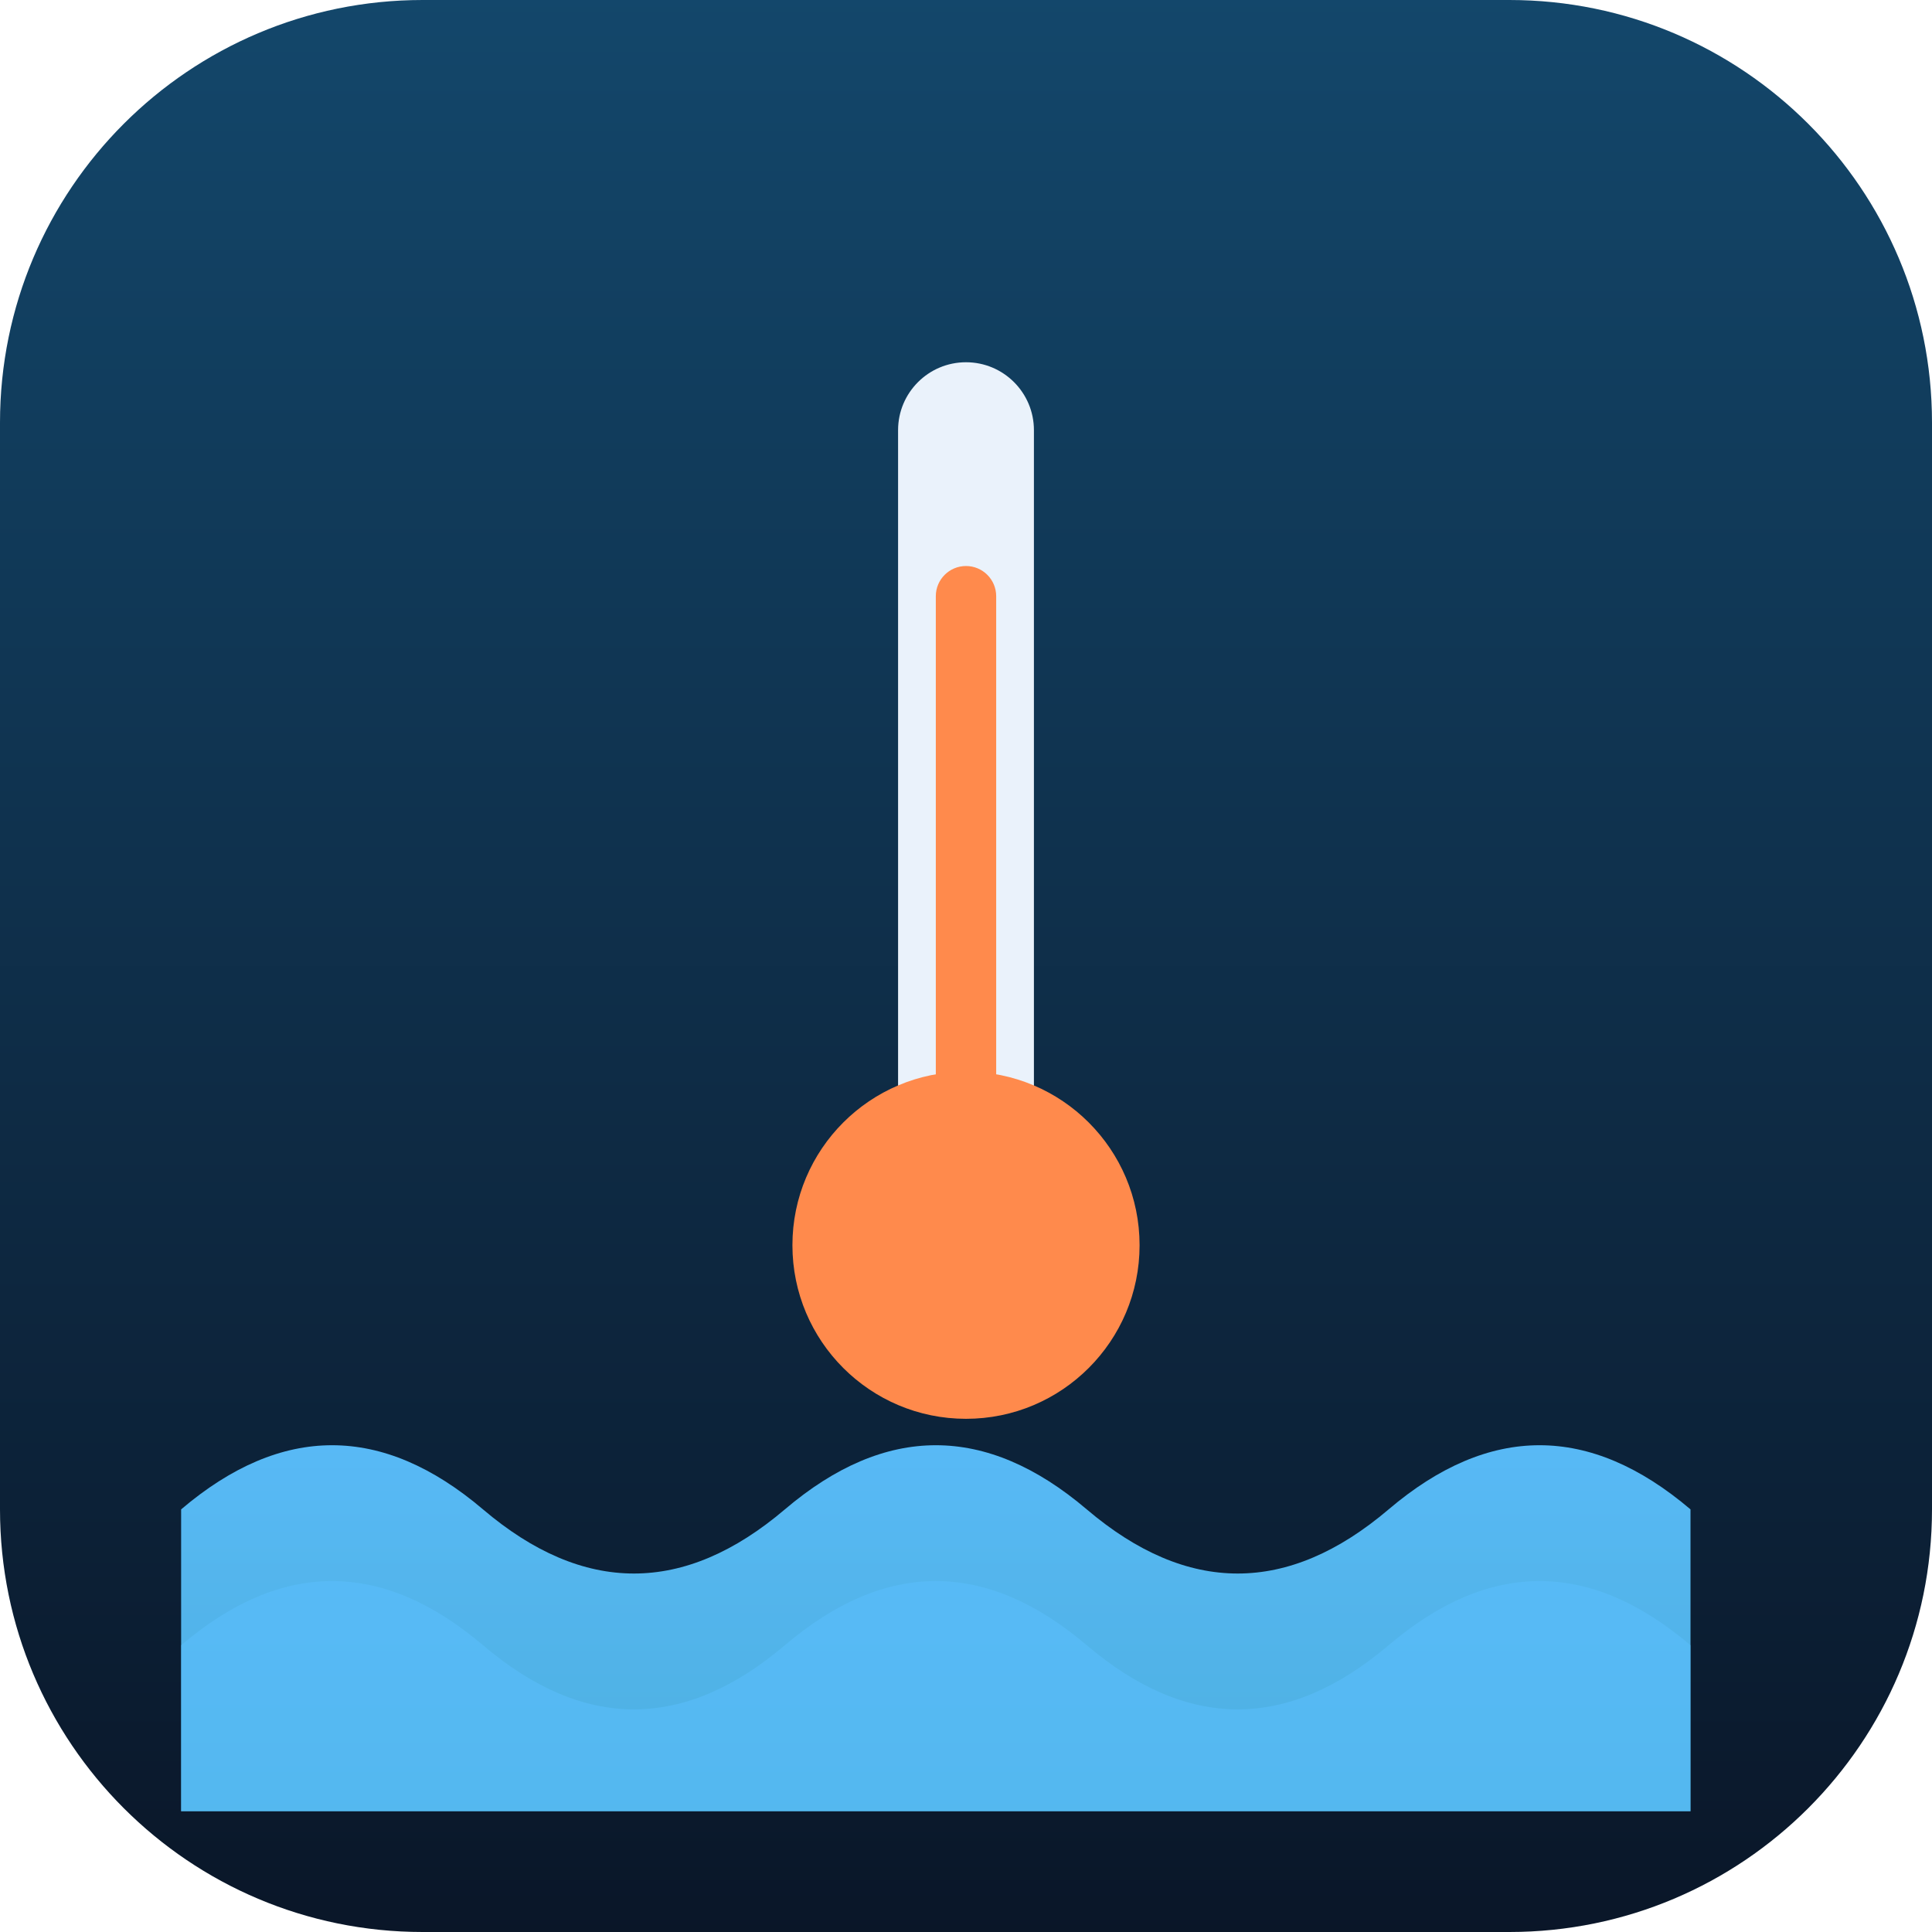
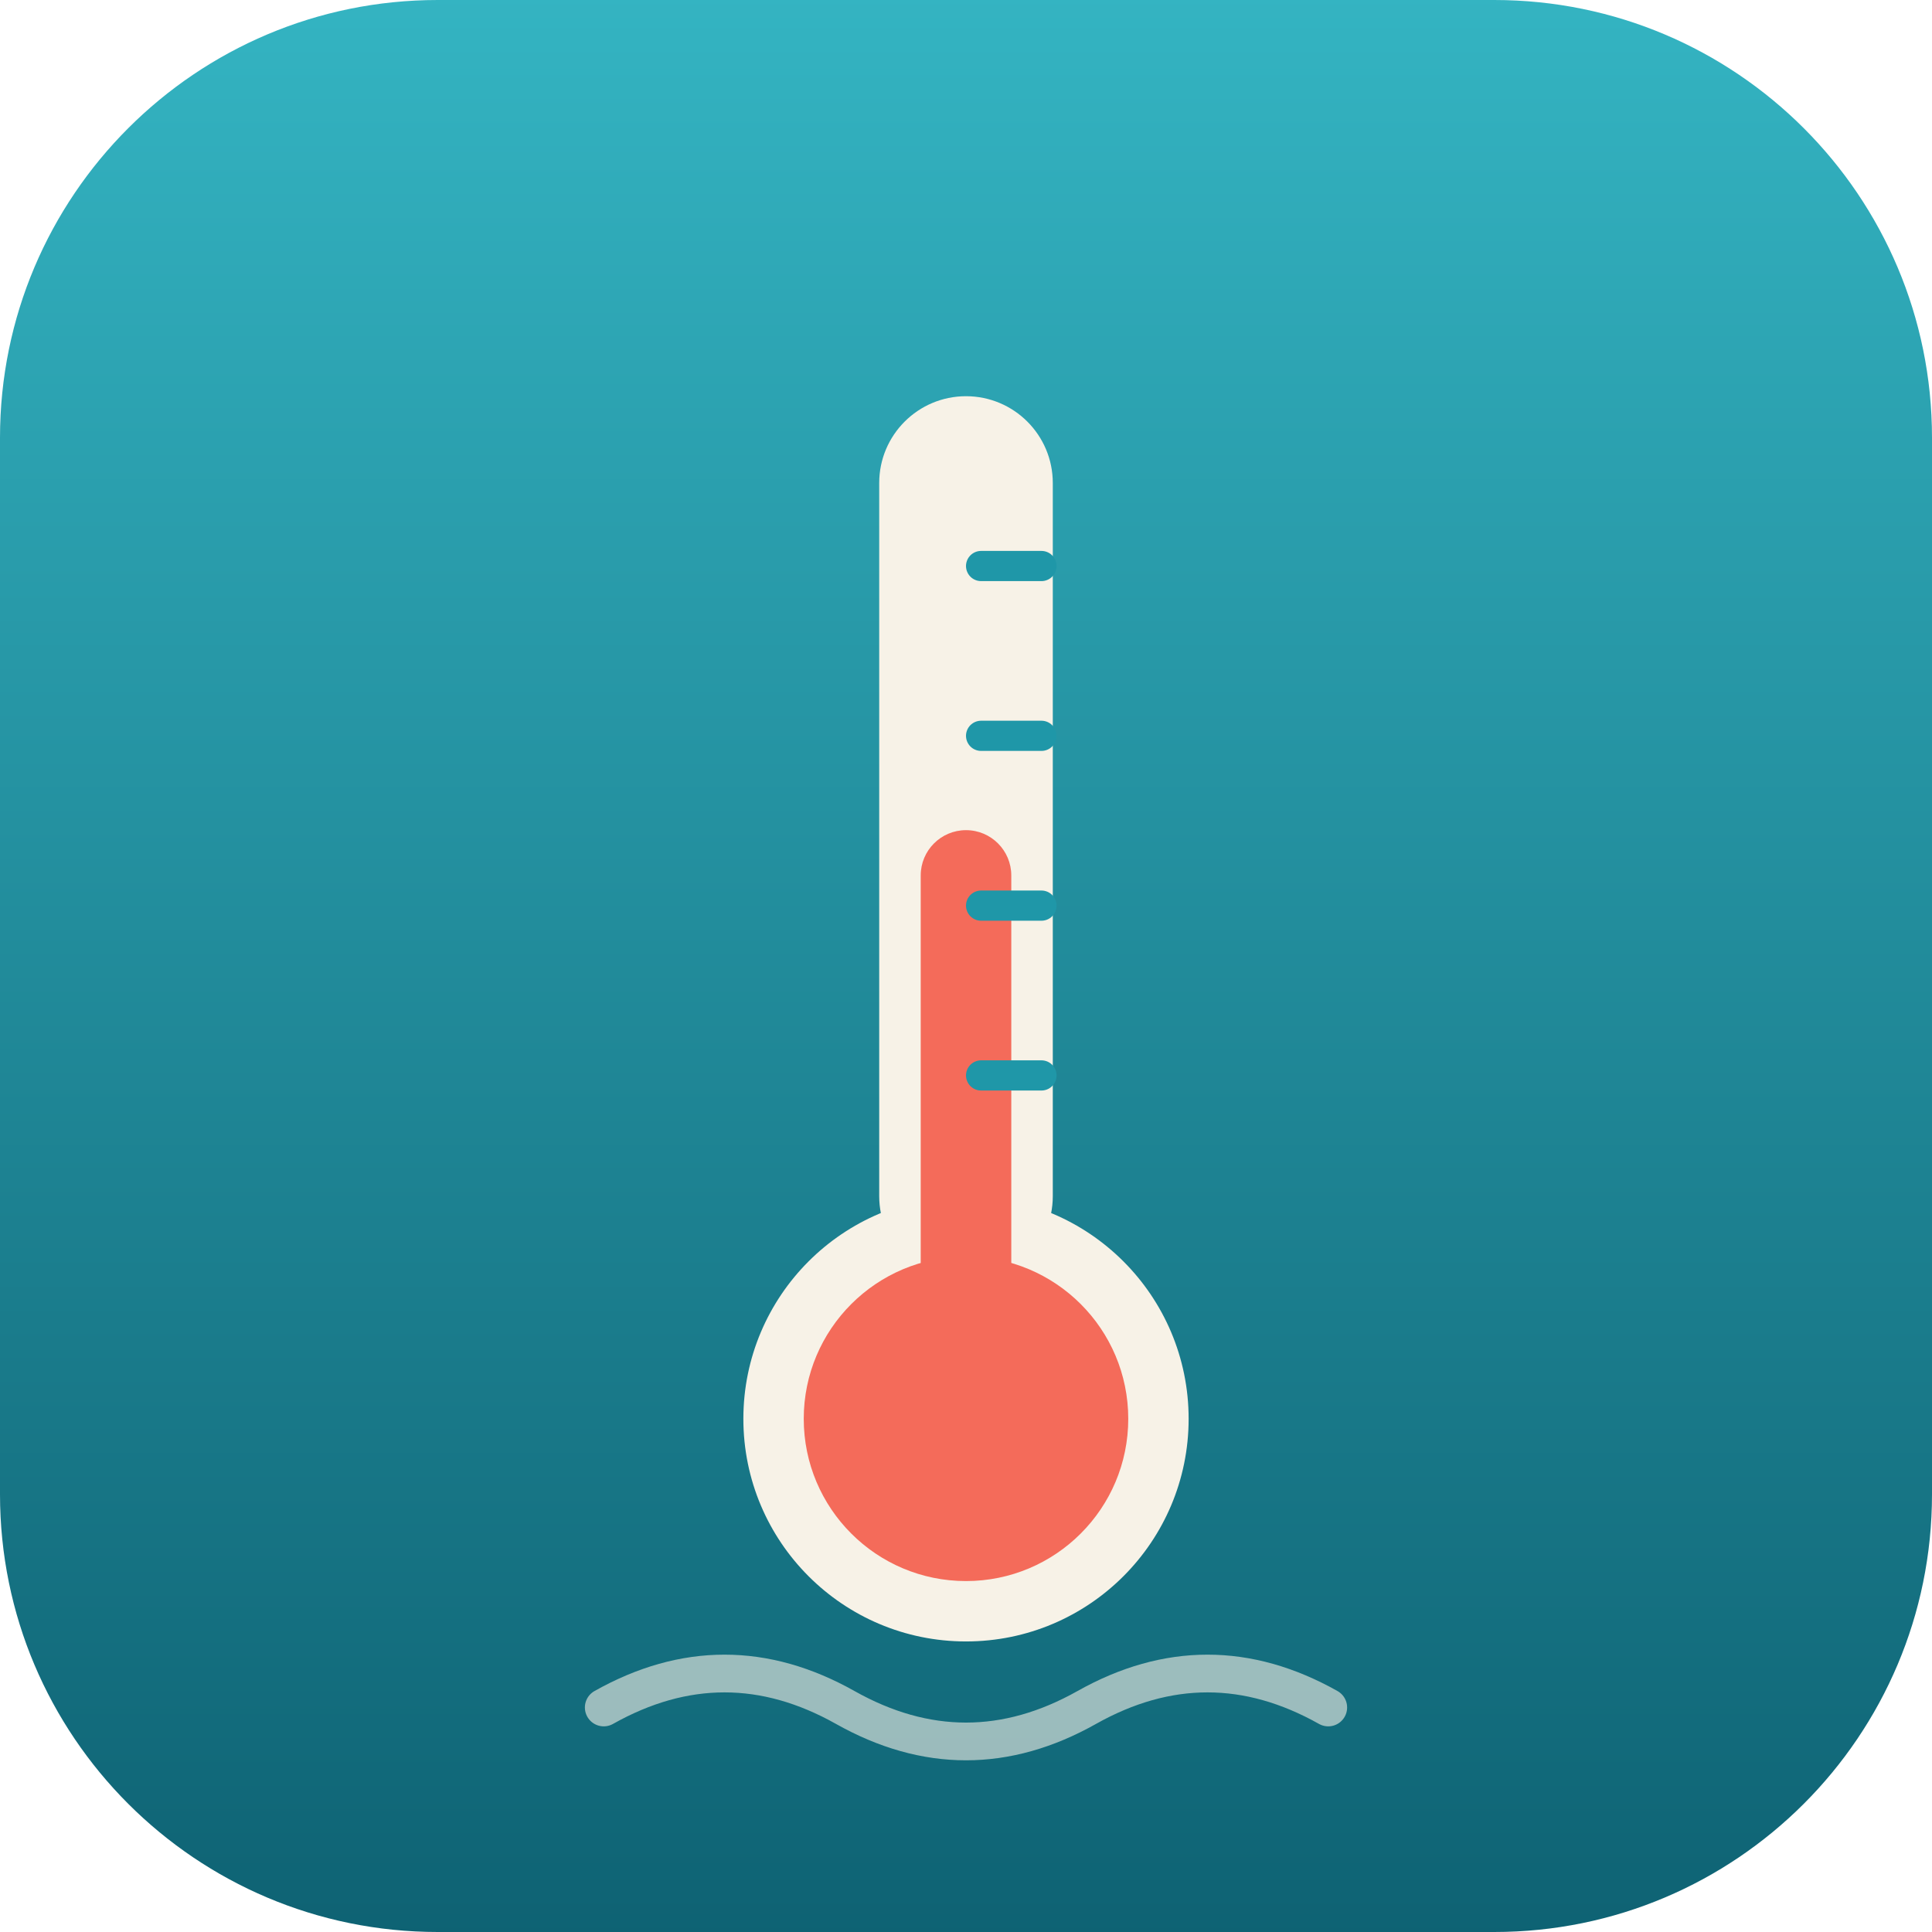
- <svg xmlns="http://www.w3.org/2000/svg" viewBox="0 0 512 512" role="img" aria-label="Temp'Lac">
+ <svg xmlns="http://www.w3.org/2000/svg" width="1024" height="1024" viewBox="0 0 1024 1024">
  <defs>
    <linearGradient id="bg" x1="0" y1="0" x2="0" y2="1">
-       <stop offset="0" stop-color="#13476b" />
-       <stop offset="1" stop-color="#0a1628" />
-     </linearGradient>
-     <linearGradient id="wave" x1="0" y1="0" x2="0" y2="1">
-       <stop offset="0" stop-color="#5bc0ff" />
-       <stop offset="1" stop-color="#4fb8e8" />
+       <stop offset="0" stop-color="#34B4C2" />
+       <stop offset="1" stop-color="#0E6273" />
    </linearGradient>
  </defs>
-   <rect width="512" height="512" rx="112" fill="url(#bg)" />
-   <g>
-     <rect x="238" y="96" width="36" height="210" rx="18" fill="#eaf2fb" />
-     <circle cx="256" cy="330" r="46" fill="#ff8a4c" />
-     <rect x="248" y="150" width="16" height="170" rx="8" fill="#ff8a4c" />
+   <rect width="1024" height="1024" rx="232" fill="url(#bg)" />
+   <rect x="466" y="210" width="92" height="470" rx="46" fill="#F7F2E7" />
+   <circle cx="512" cy="752" r="118" fill="#F7F2E7" />
+   <rect x="488" y="440" width="48" height="312" rx="24" fill="#F46B5A" />
+   <circle cx="512" cy="752" r="86" fill="#F46B5A" />
+   <g stroke="#1F97A8" stroke-width="16" stroke-linecap="round">
+     <line x1="520" y1="300" x2="552" y2="300" />
+     <line x1="520" y1="390" x2="552" y2="390" />
+     <line x1="520" y1="480" x2="552" y2="480" />
+     <line x1="520" y1="570" x2="552" y2="570" />
  </g>
-   <path d="M48 400 q40 -34 80 0 t80 0 t80 0 t80 0 t80 0 v80 H48 Z" fill="url(#wave)" opacity="0.95" />
-   <path d="M48 436 q40 -34 80 0 t80 0 t80 0 t80 0 t80 0 v44 H48 Z" fill="#5bc0ff" opacity="0.5" />
+   <path d="M320 905 q64 -36 128 0 t128 0 t128 0" fill="none" stroke="#F7F2E7" stroke-width="20" stroke-linecap="round" opacity="0.6" />
</svg>
